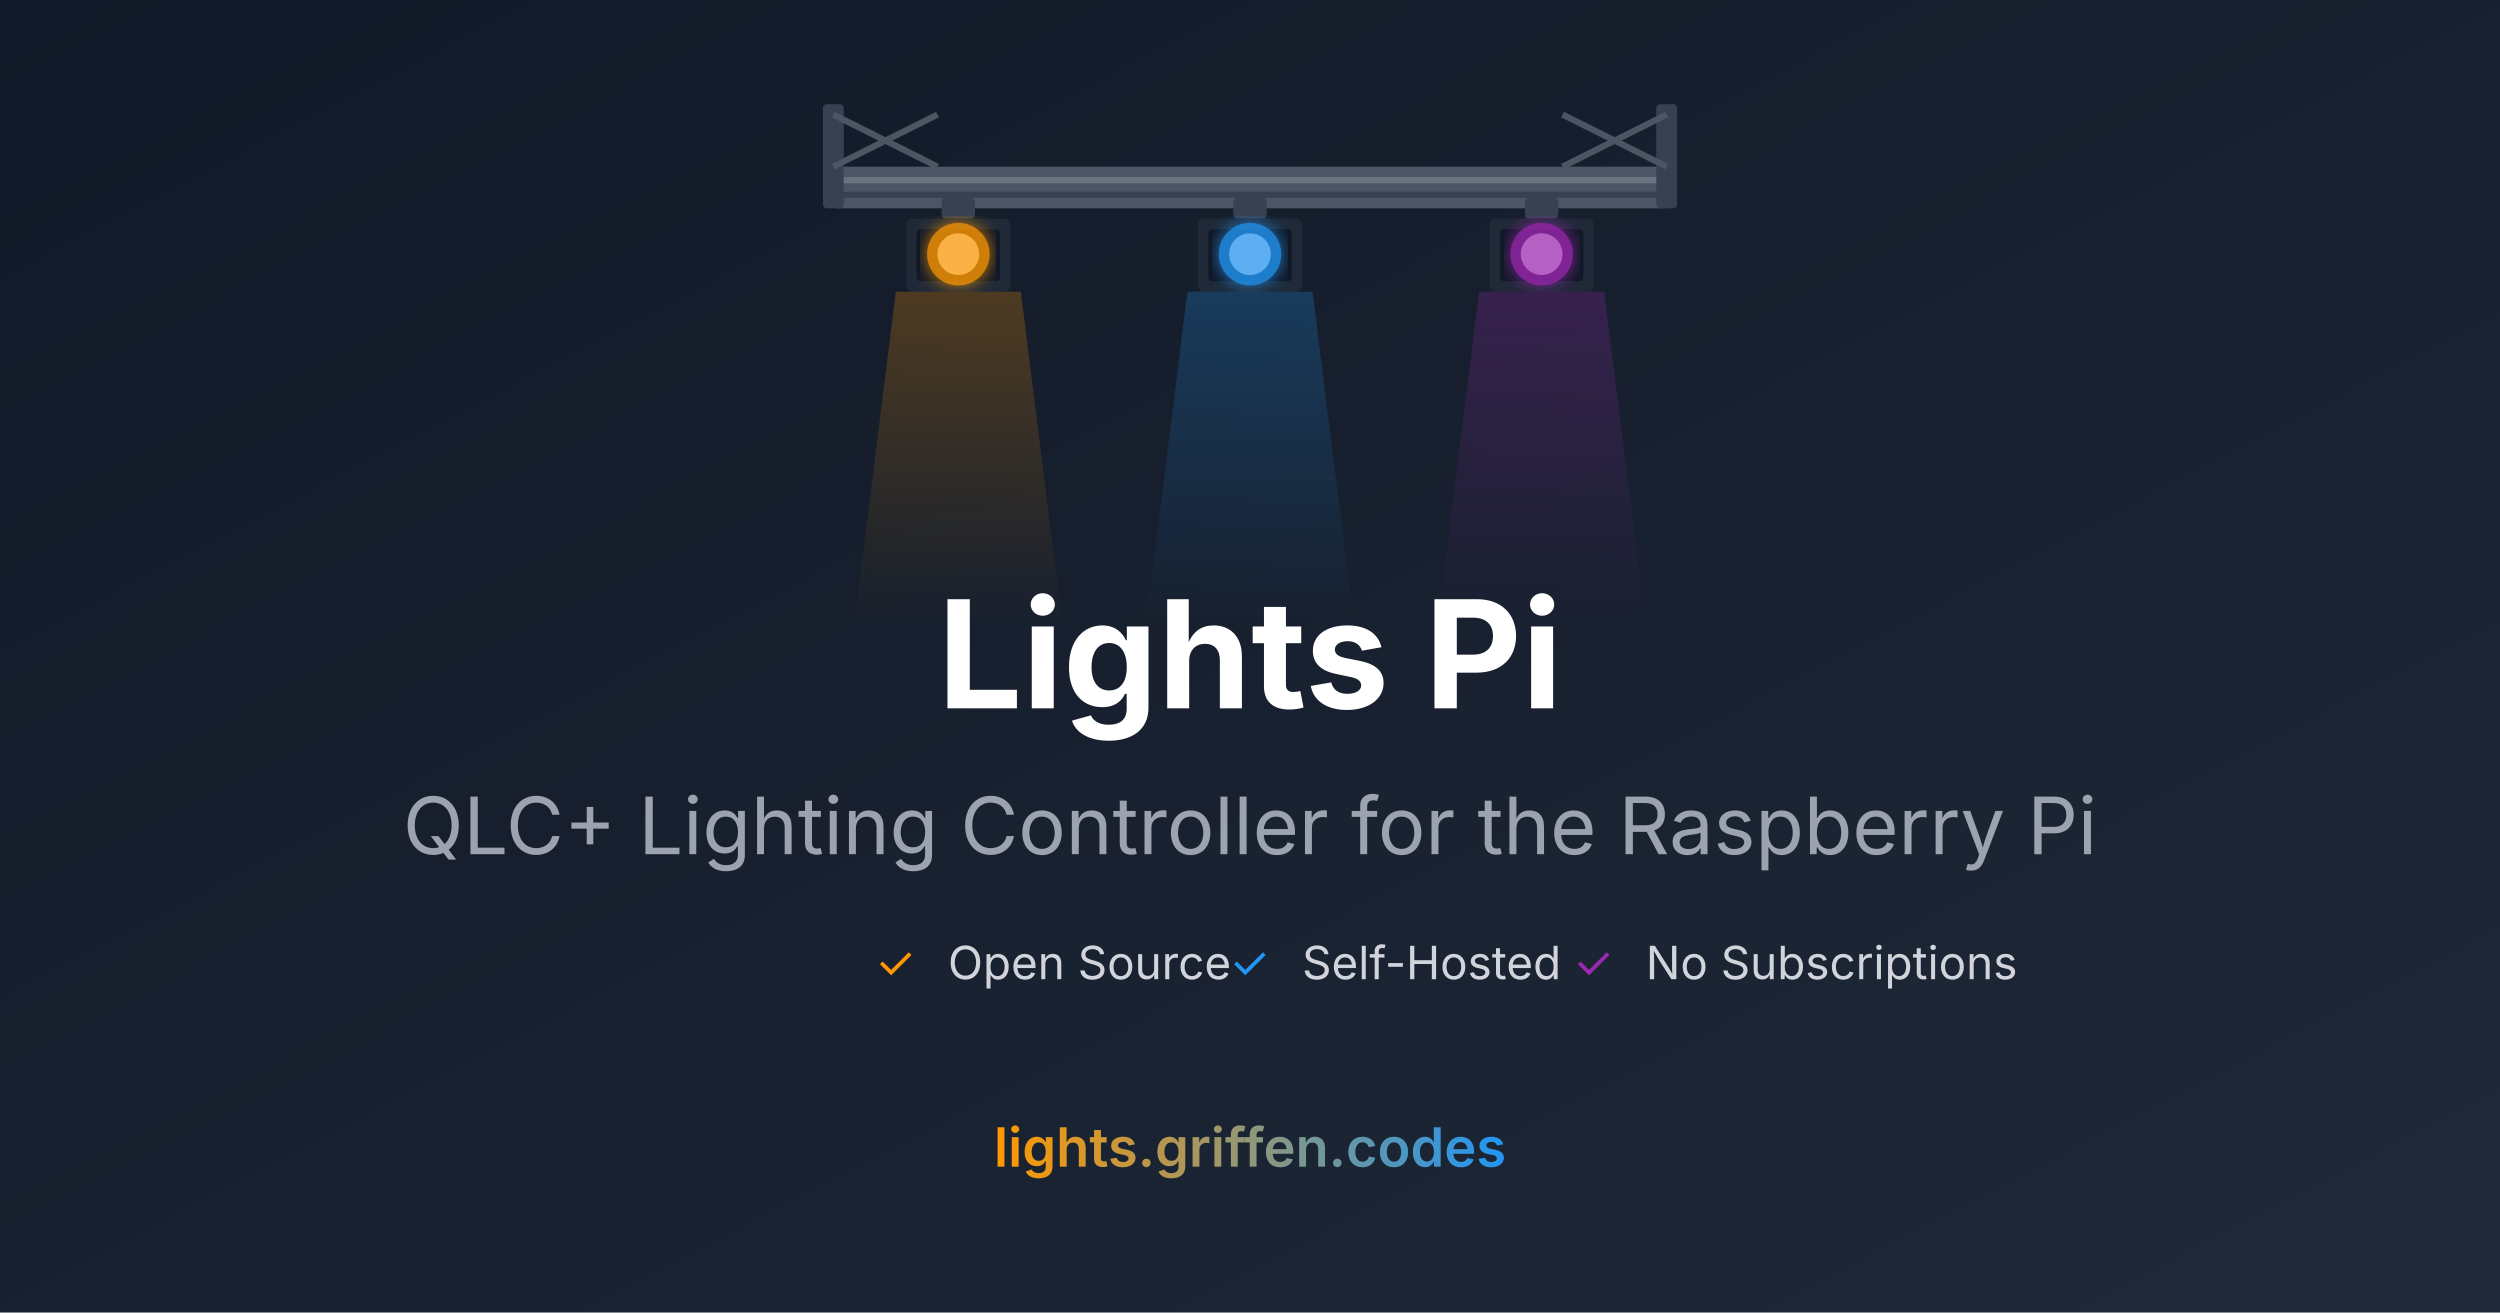
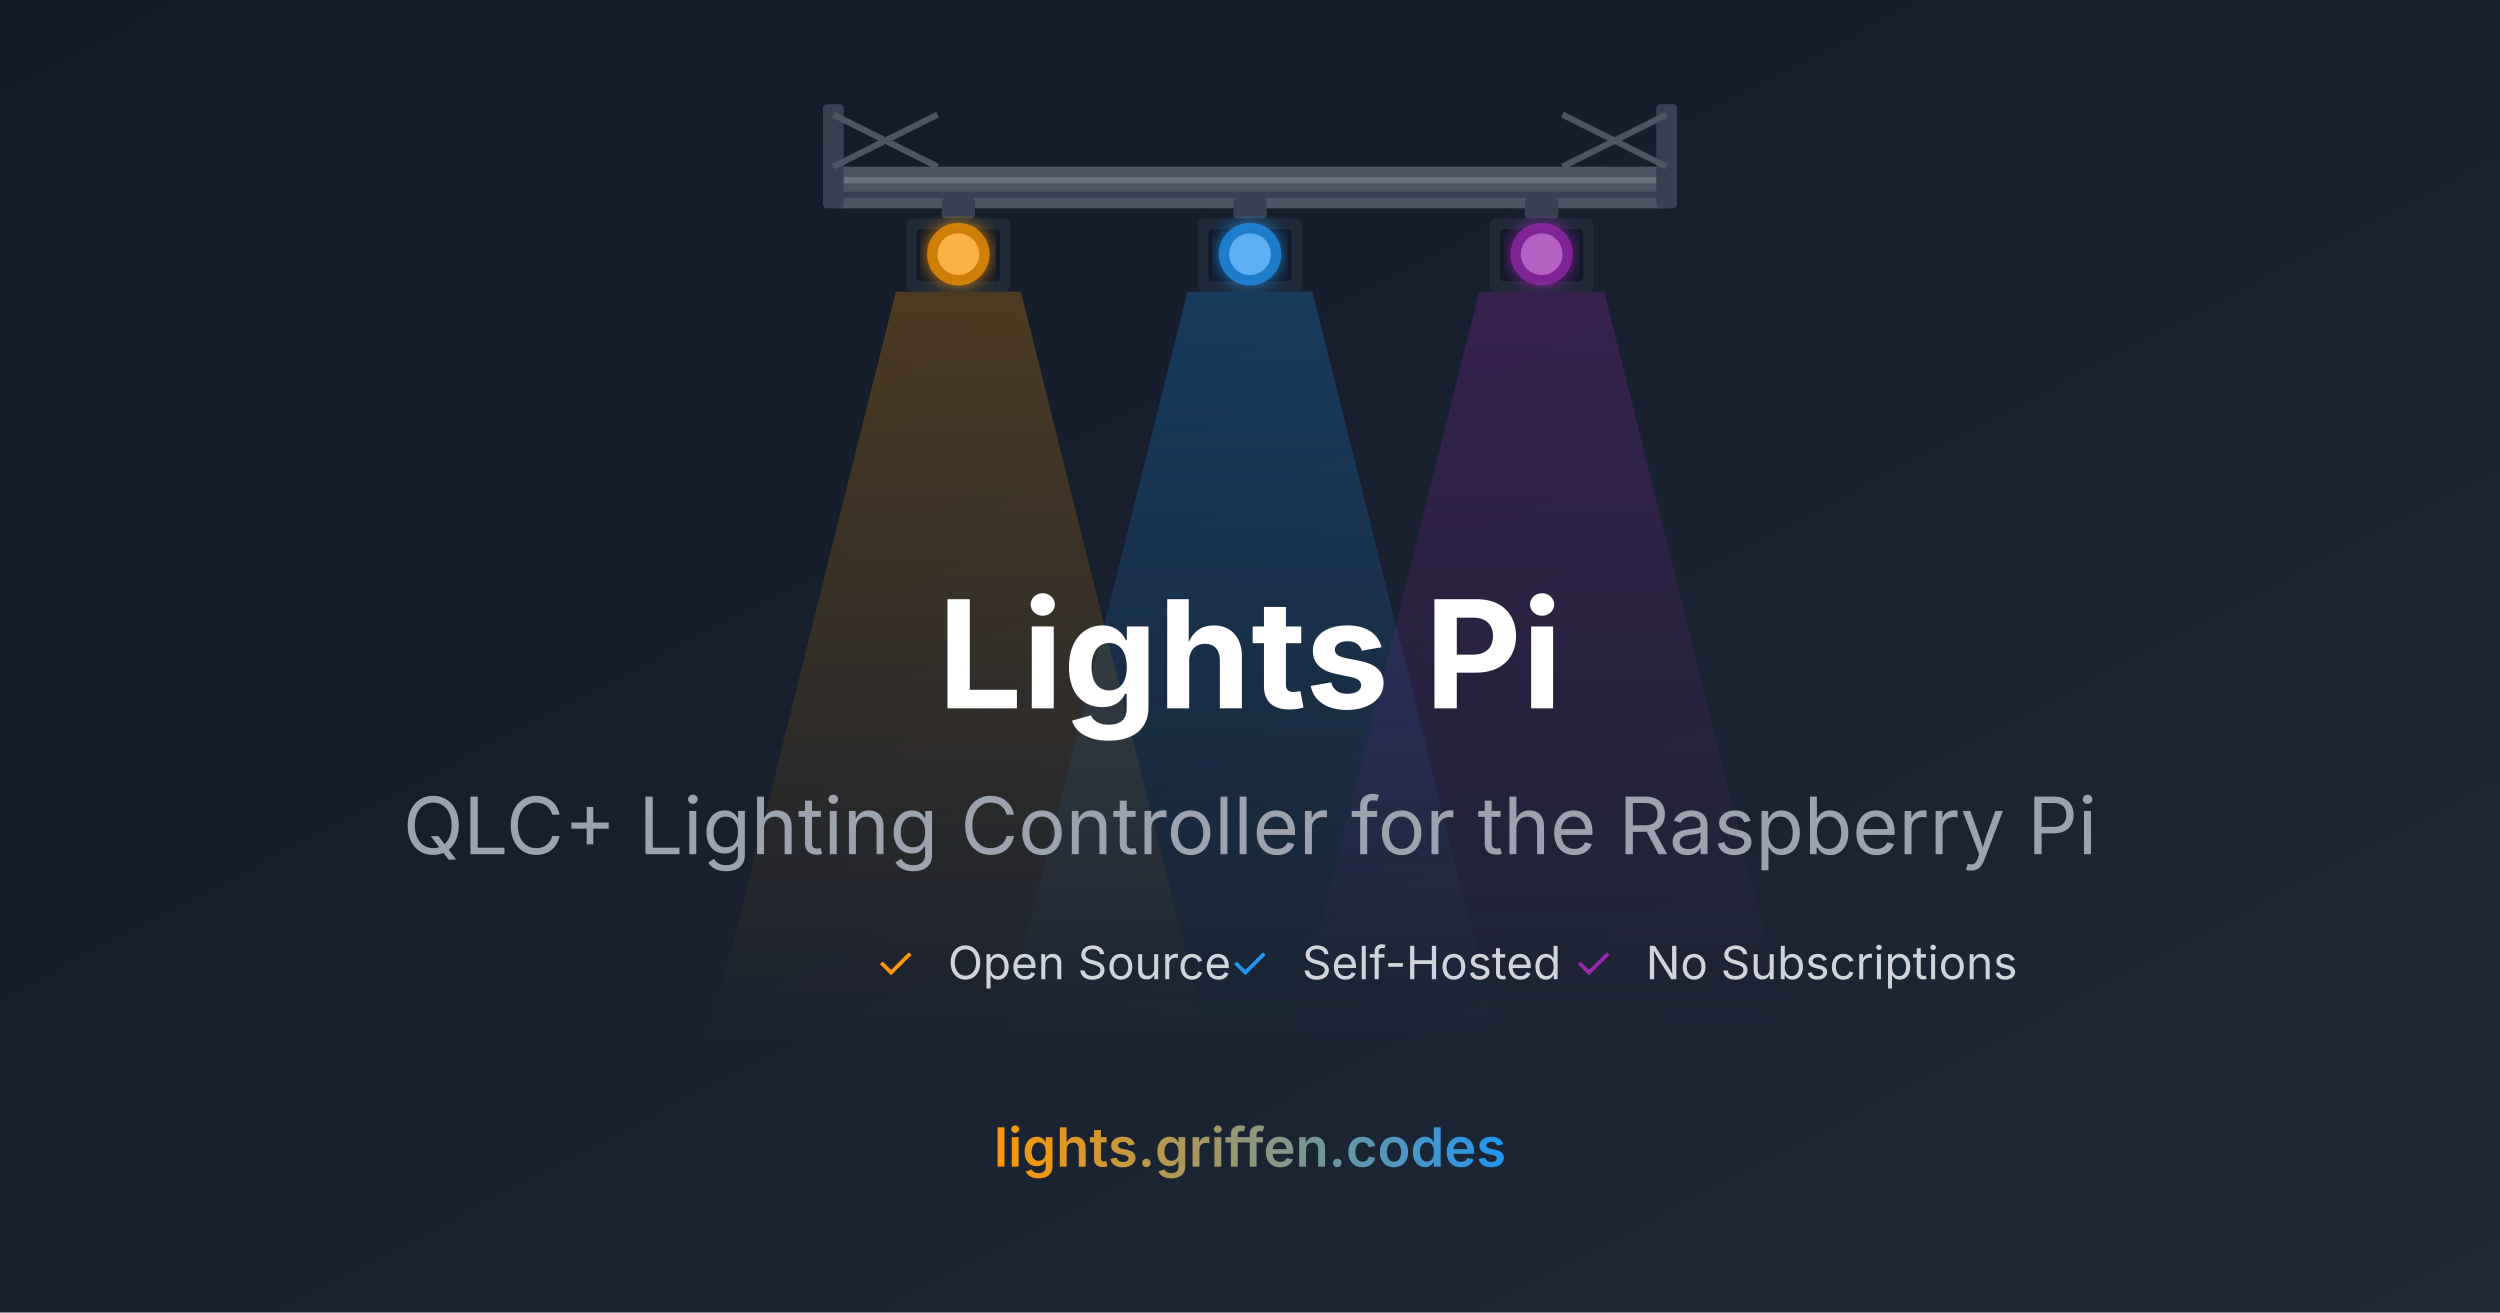
<svg xmlns="http://www.w3.org/2000/svg" width="1200" height="630" viewBox="0 0 1200 630">
  <defs>
    <linearGradient id="bgGradient" x1="0%" y1="0%" x2="100%" y2="100%">
      <stop offset="0%" style="stop-color:#111827;stop-opacity:1" />
      <stop offset="100%" style="stop-color:#1f2937;stop-opacity:1" />
    </linearGradient>
    <linearGradient id="accentGradient" x1="0%" y1="0%" x2="100%" y2="0%">
      <stop offset="0%" style="stop-color:#FF9800;stop-opacity:1" />
      <stop offset="100%" style="stop-color:#2196F3;stop-opacity:1" />
    </linearGradient>
    <linearGradient id="lightBeam1" x1="0%" y1="0%" x2="0%" y2="100%">
      <stop offset="0%" style="stop-color:#FF9800;stop-opacity:0.6" />
      <stop offset="100%" style="stop-color:#FF9800;stop-opacity:0" />
    </linearGradient>
    <linearGradient id="lightBeam2" x1="0%" y1="0%" x2="0%" y2="100%">
      <stop offset="0%" style="stop-color:#2196F3;stop-opacity:0.6" />
      <stop offset="100%" style="stop-color:#2196F3;stop-opacity:0" />
    </linearGradient>
    <linearGradient id="lightBeam3" x1="0%" y1="0%" x2="0%" y2="100%">
      <stop offset="0%" style="stop-color:#9C27B0;stop-opacity:0.6" />
      <stop offset="100%" style="stop-color:#9C27B0;stop-opacity:0" />
    </linearGradient>
    <filter id="glow">
      <feGaussianBlur stdDeviation="4" result="coloredBlur" />
      <feMerge>
        <feMergeNode in="coloredBlur" />
        <feMergeNode in="SourceGraphic" />
      </feMerge>
    </filter>
  </defs>
  <rect width="1200" height="630" fill="url(#bgGradient)" />
  <g transform="translate(400, 80)">
    <rect x="0" y="0" width="400" height="20" fill="#4B5563" rx="2" />
    <rect x="0" y="5" width="400" height="3" fill="#6B7280" />
    <rect x="0" y="12" width="400" height="3" fill="#374151" />
    <rect x="-5" y="-30" width="10" height="50" fill="#374151" rx="2" />
    <rect x="395" y="-30" width="10" height="50" fill="#374151" rx="2" />
    <line x1="0" y1="-25" x2="50" y2="0" stroke="#4B5563" stroke-width="3" />
    <line x1="50" y1="-25" x2="0" y2="0" stroke="#4B5563" stroke-width="3" />
    <line x1="350" y1="-25" x2="400" y2="0" stroke="#4B5563" stroke-width="3" />
    <line x1="400" y1="-25" x2="350" y2="0" stroke="#4B5563" stroke-width="3" />
    <g transform="translate(60, 20)">
      <rect x="-8" y="-5" width="16" height="10" fill="#374151" rx="2" />
      <rect x="-25" y="5" width="50" height="35" fill="#1F2937" rx="3" />
      <rect x="-20" y="10" width="40" height="25" fill="#111827" rx="2" />
      <circle cx="0" cy="22" r="15" fill="#FF9800" opacity="0.8" filter="url(#glow)" />
      <circle cx="0" cy="22" r="10" fill="#FFB74D" opacity="0.9" />
-       <polygon points="-30,40 30,40 50,200 -50,200" fill="url(#lightBeam1)" opacity="0.4" />
+       <polygon points="-30,40 30,40 120,400 -120,400" fill="url(#lightBeam1)" opacity="0.4" />
    </g>
    <g transform="translate(200, 20)">
      <rect x="-8" y="-5" width="16" height="10" fill="#374151" rx="2" />
      <rect x="-25" y="5" width="50" height="35" fill="#1F2937" rx="3" />
      <rect x="-20" y="10" width="40" height="25" fill="#111827" rx="2" />
      <circle cx="0" cy="22" r="15" fill="#2196F3" opacity="0.8" filter="url(#glow)" />
      <circle cx="0" cy="22" r="10" fill="#64B5F6" opacity="0.9" />
-       <polygon points="-30,40 30,40 50,200 -50,200" fill="url(#lightBeam2)" opacity="0.4" />
+       <polygon points="-30,40 30,40 120,400 -120,400" fill="url(#lightBeam2)" opacity="0.4" />
    </g>
    <g transform="translate(340, 20)">
      <rect x="-8" y="-5" width="16" height="10" fill="#374151" rx="2" />
      <rect x="-25" y="5" width="50" height="35" fill="#1F2937" rx="3" />
      <rect x="-20" y="10" width="40" height="25" fill="#111827" rx="2" />
      <circle cx="0" cy="22" r="15" fill="#9C27B0" opacity="0.8" filter="url(#glow)" />
      <circle cx="0" cy="22" r="10" fill="#BA68C8" opacity="0.9" />
-       <polygon points="-30,40 30,40 50,200 -50,200" fill="url(#lightBeam3)" opacity="0.4" />
+       <polygon points="-30,40 30,40 120,400 -120,400" fill="url(#lightBeam3)" opacity="0.4" />
    </g>
  </g>
  <text x="600" y="340" font-family="system-ui, -apple-system, sans-serif" font-size="72" font-weight="bold" fill="white" text-anchor="middle">
    Lights Pi
  </text>
  <text x="600" y="410" font-family="system-ui, -apple-system, sans-serif" font-size="38" fill="#9CA3AF" text-anchor="middle">
    QLC+ Lighting Controller for the Raspberry Pi
  </text>
  <g transform="translate(600, 470)">
    <text x="-180" y="0" font-family="system-ui, -apple-system, sans-serif" font-size="22" fill="#FF9800">✓</text>
    <text x="-145" y="0" font-family="system-ui, -apple-system, sans-serif" font-size="22" fill="#D1D5DB">Open Source</text>
    <text x="-10" y="0" font-family="system-ui, -apple-system, sans-serif" font-size="22" fill="#2196F3">✓</text>
    <text x="25" y="0" font-family="system-ui, -apple-system, sans-serif" font-size="22" fill="#D1D5DB">Self-Hosted</text>
    <text x="155" y="0" font-family="system-ui, -apple-system, sans-serif" font-size="22" fill="#9C27B0">✓</text>
    <text x="190" y="0" font-family="system-ui, -apple-system, sans-serif" font-size="22" fill="#D1D5DB">No Subscriptions</text>
  </g>
  <text x="600" y="560" font-family="system-ui, -apple-system, sans-serif" font-size="26" fill="url(#accentGradient)" font-weight="600" text-anchor="middle">
    lights.griffen.codes
  </text>
</svg>
